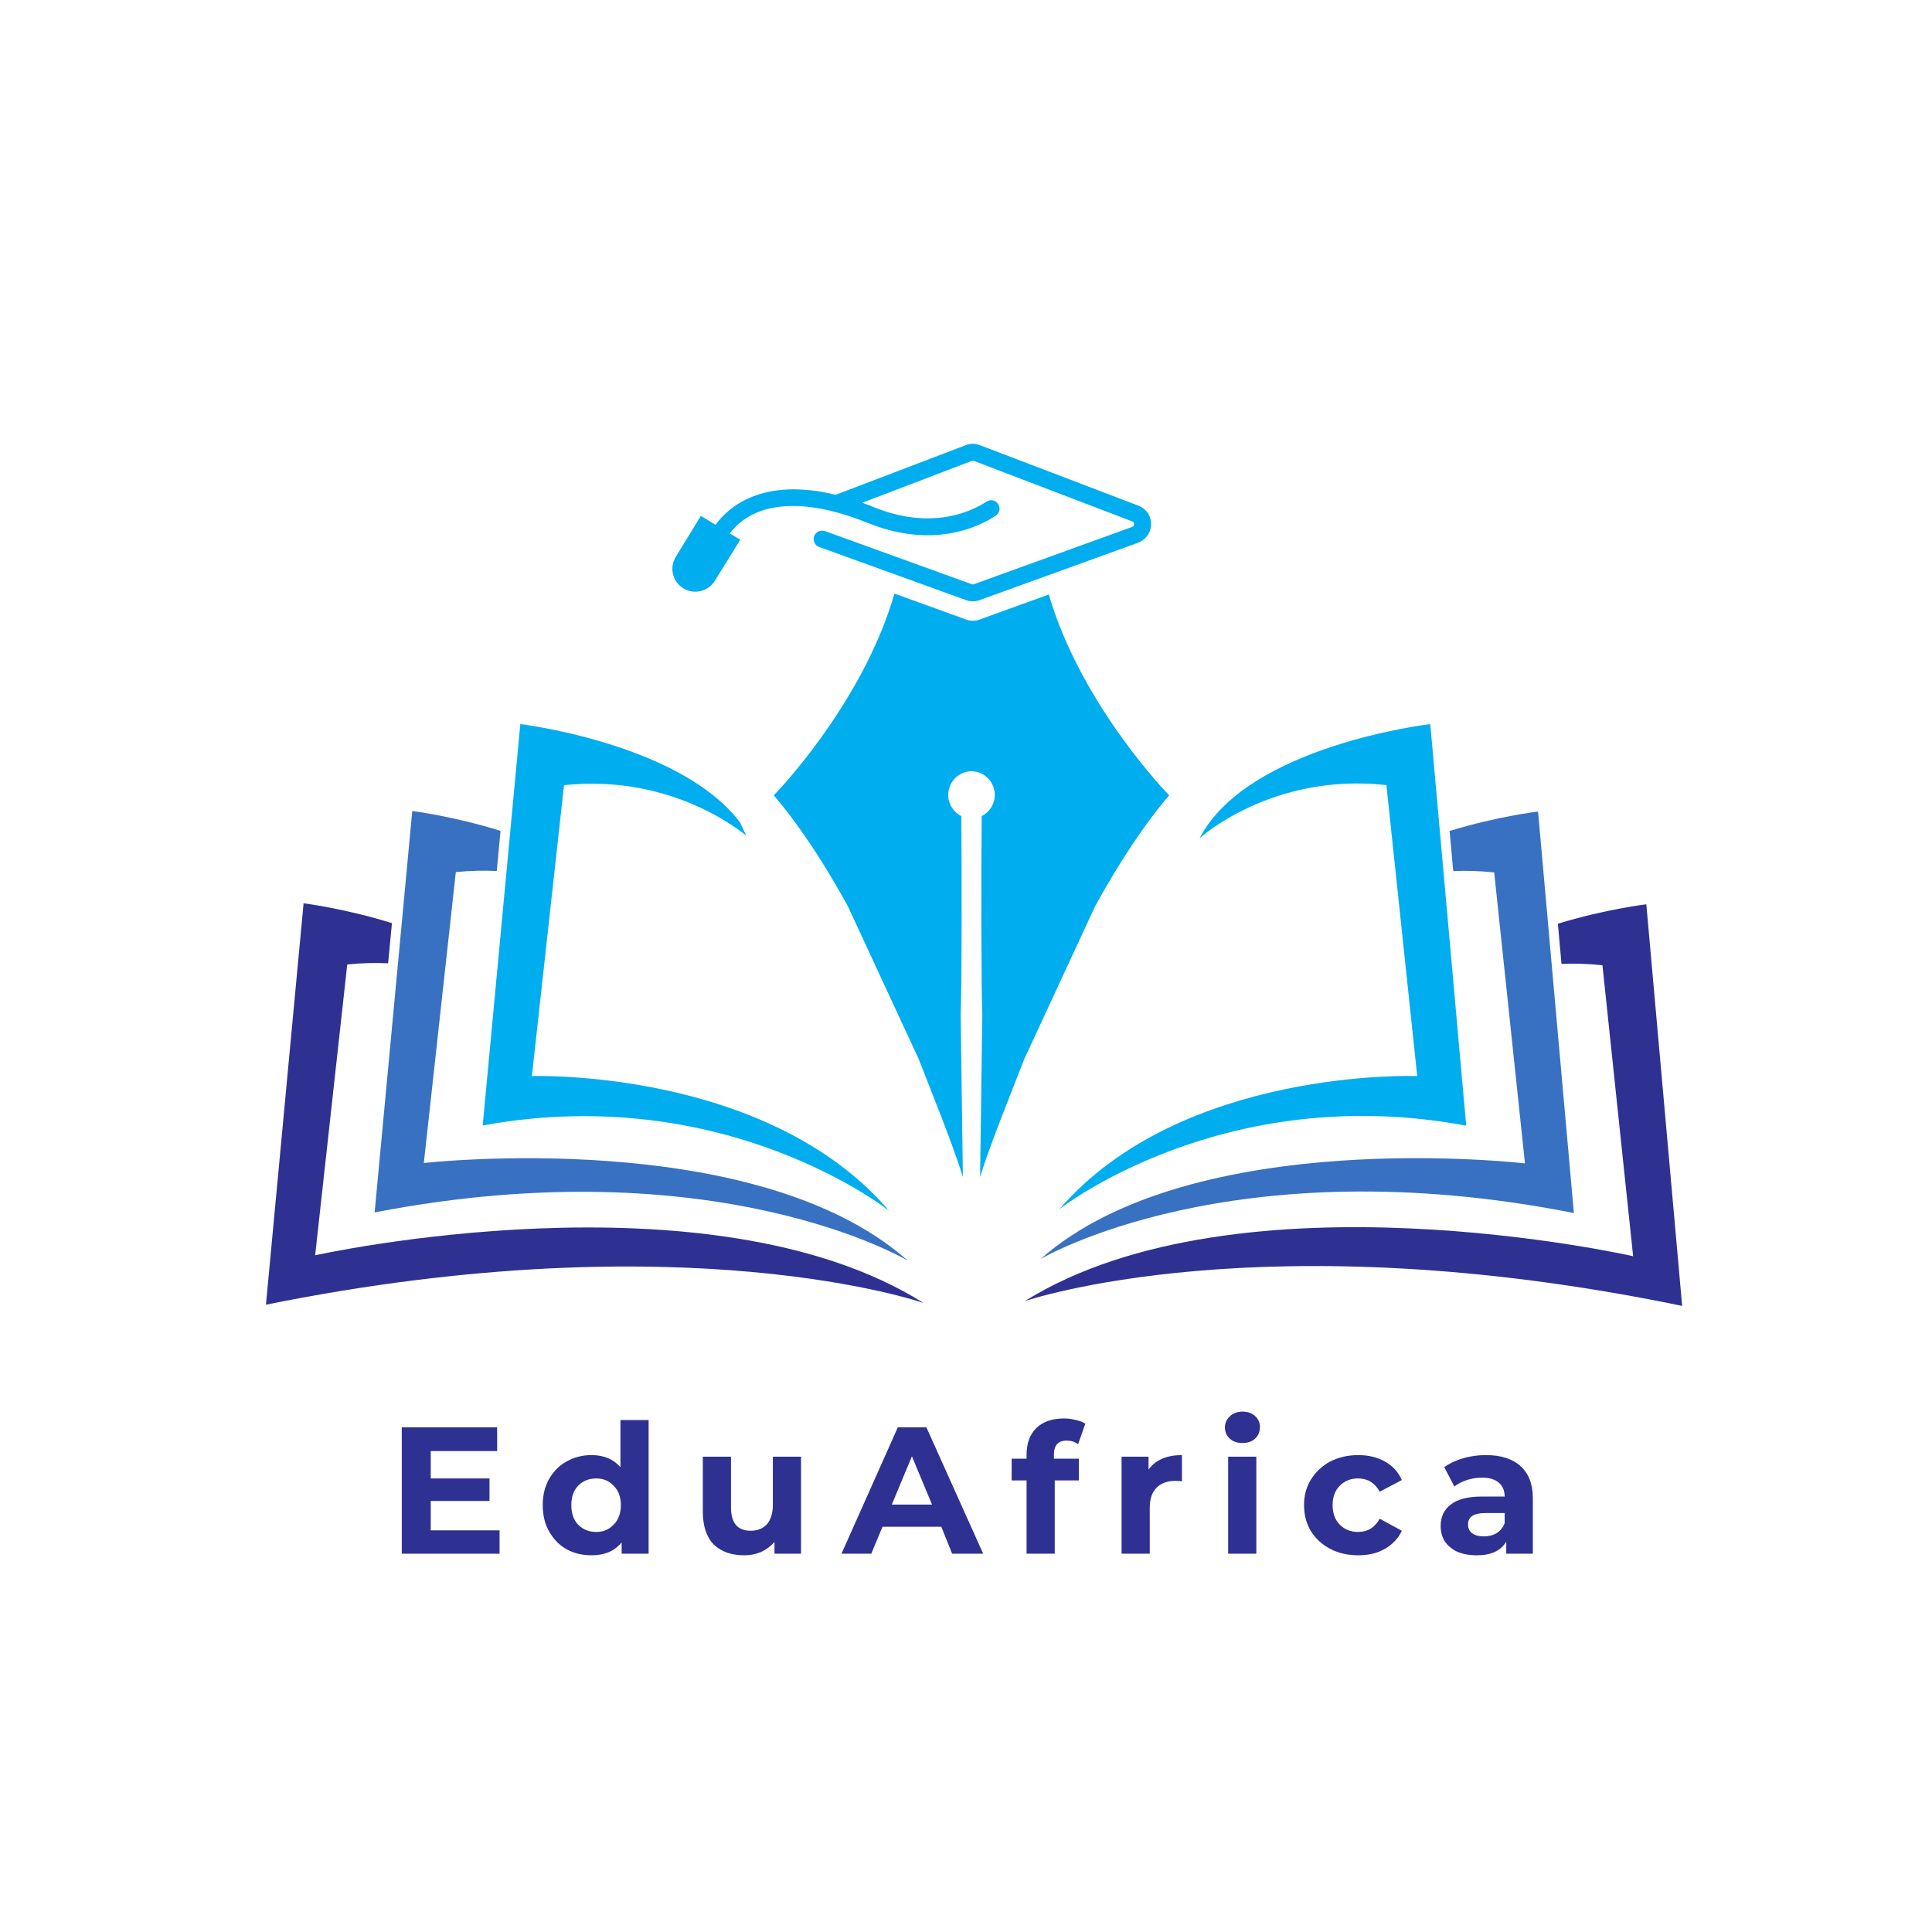
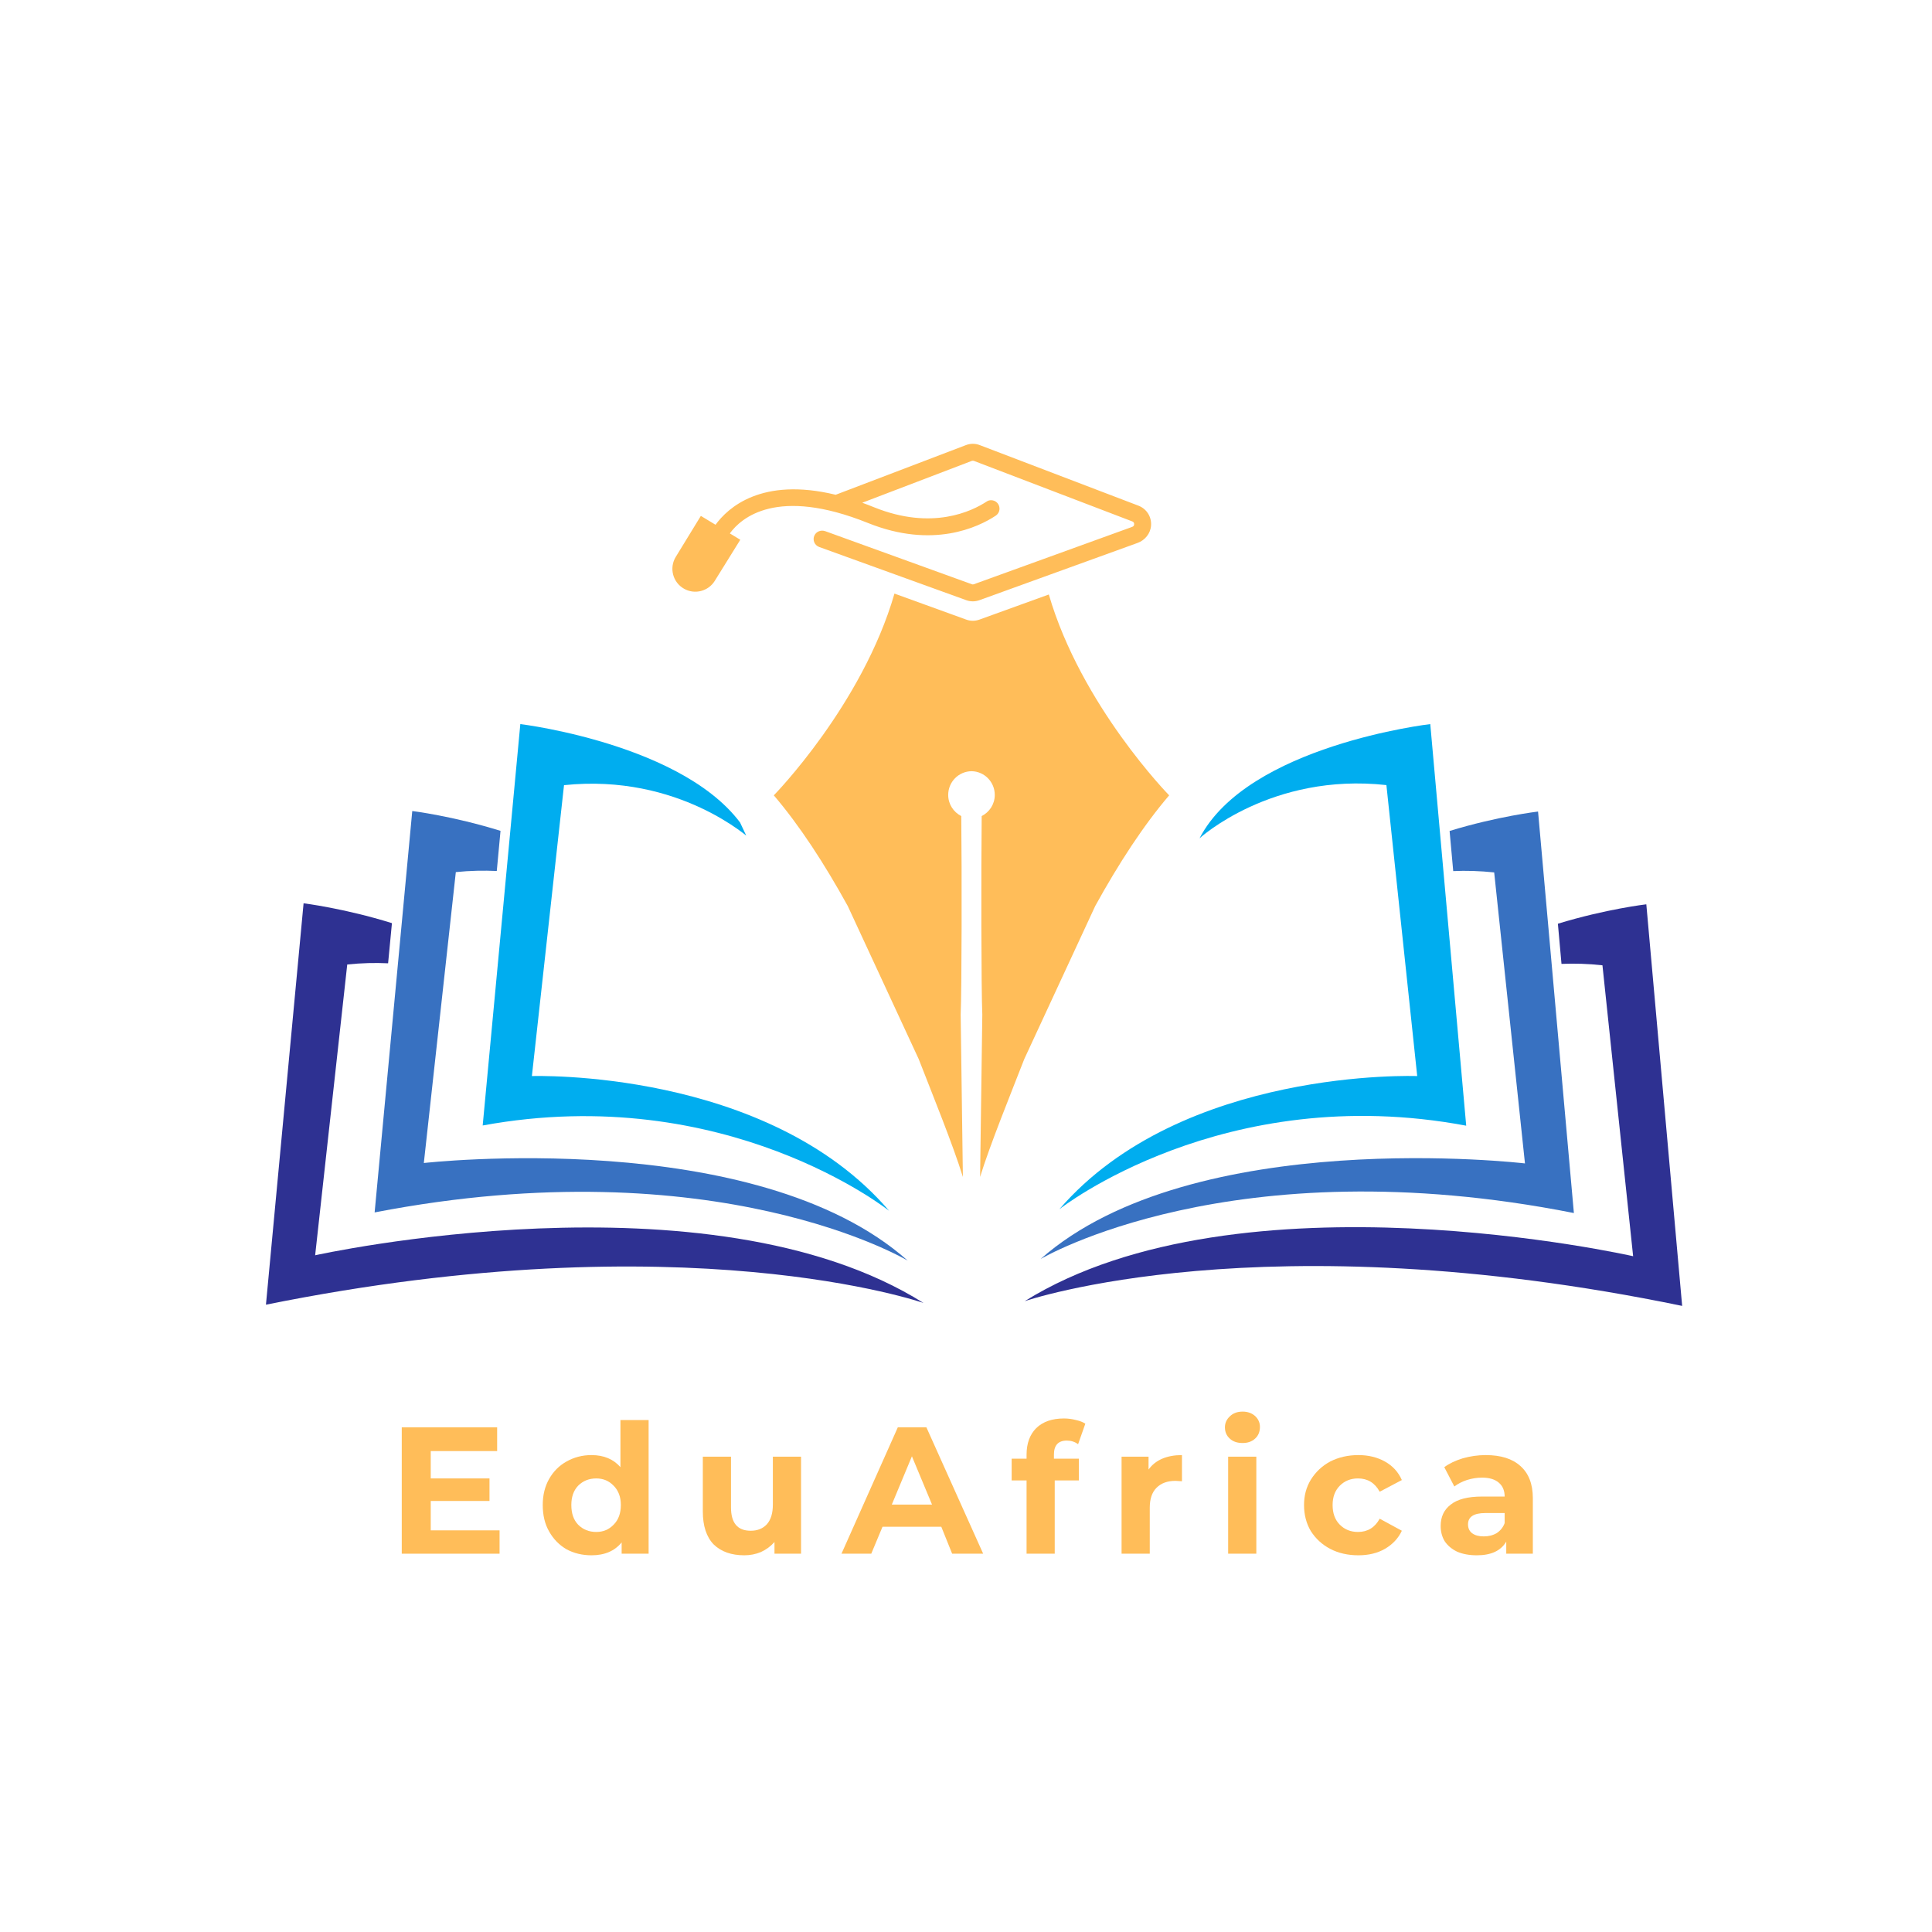
<svg xmlns="http://www.w3.org/2000/svg" width="100" zoomAndPan="magnify" viewBox="0 0 75 75" height="100" preserveAspectRatio="xMidYMid meet" version="1.0">
  <defs>
    <g />
-     <clipPath id="ca03867a8e">
+     <clipPath id="fa0633e220">
      <path d="M 40 31 L 62 31 L 62 49 L 40 49 Z M 40 31 " clip-rule="nonzero" />
    </clipPath>
-     <clipPath id="4bb178a5d0">
-       <path d="M 49.938 25.445 L 72.277 36.098 L 60.652 60.469 L 38.316 49.816 Z M 49.938 25.445 " clip-rule="nonzero" />
-     </clipPath>
-     <clipPath id="31a4729e65">
-       <path d="M 49.938 25.445 L 72.277 36.098 L 60.652 60.469 L 38.316 49.816 Z M 49.938 25.445 " clip-rule="nonzero" />
-     </clipPath>
-     <clipPath id="54c1603061">
-       <path d="M 49.938 25.445 L 72.277 36.098 L 60.652 60.469 L 38.316 49.816 Z M 49.938 25.445 " clip-rule="nonzero" />
-     </clipPath>
-     <clipPath id="0d64609f35">
+     <clipPath id="674289d983">
+       <path d="M 49.938 25.445 L 72.277 36.098 L 60.652 60.469 L 38.316 49.816 Z M 49.938 25.445 " clip-rule="nonzero" />
+     </clipPath>
+     <clipPath id="85f58ae418">
+       <path d="M 49.938 25.445 L 72.277 36.098 L 60.652 60.469 L 38.316 49.816 Z M 49.938 25.445 " clip-rule="nonzero" />
+     </clipPath>
+     <clipPath id="0bf2d21937">
+       <path d="M 49.938 25.445 L 72.277 36.098 L 60.652 60.469 L 38.316 49.816 Z M 49.938 25.445 " clip-rule="nonzero" />
+     </clipPath>
+     <clipPath id="5a59021485">
      <path d="M 39 35 L 66 35 L 66 51 L 39 51 Z M 39 35 " clip-rule="nonzero" />
    </clipPath>
-     <clipPath id="130ac6b0e1">
-       <path d="M 49.938 25.445 L 72.277 36.098 L 60.652 60.469 L 38.316 49.816 Z M 49.938 25.445 " clip-rule="nonzero" />
-     </clipPath>
-     <clipPath id="9946cc0d13">
-       <path d="M 49.938 25.445 L 72.277 36.098 L 60.652 60.469 L 38.316 49.816 Z M 49.938 25.445 " clip-rule="nonzero" />
-     </clipPath>
-     <clipPath id="312608ce13">
-       <path d="M 49.938 25.445 L 72.277 36.098 L 60.652 60.469 L 38.316 49.816 Z M 49.938 25.445 " clip-rule="nonzero" />
-     </clipPath>
-     <clipPath id="266955e79e">
+     <clipPath id="46751cda63">
+       <path d="M 49.938 25.445 L 72.277 36.098 L 60.652 60.469 L 38.316 49.816 Z M 49.938 25.445 " clip-rule="nonzero" />
+     </clipPath>
+     <clipPath id="cc47443162">
+       <path d="M 49.938 25.445 L 72.277 36.098 L 60.652 60.469 L 38.316 49.816 Z M 49.938 25.445 " clip-rule="nonzero" />
+     </clipPath>
+     <clipPath id="c0ffe96824">
+       <path d="M 49.938 25.445 L 72.277 36.098 L 60.652 60.469 L 38.316 49.816 Z M 49.938 25.445 " clip-rule="nonzero" />
+     </clipPath>
+     <clipPath id="15af98a98b">
      <path d="M 41 28 L 57 28 L 57 47 L 41 47 Z M 41 28 " clip-rule="nonzero" />
    </clipPath>
-     <clipPath id="6efe91e0d4">
-       <path d="M 49.938 25.445 L 72.277 36.098 L 60.652 60.469 L 38.316 49.816 Z M 49.938 25.445 " clip-rule="nonzero" />
-     </clipPath>
-     <clipPath id="850781726f">
-       <path d="M 49.938 25.445 L 72.277 36.098 L 60.652 60.469 L 38.316 49.816 Z M 49.938 25.445 " clip-rule="nonzero" />
-     </clipPath>
-     <clipPath id="6b34e10e10">
-       <path d="M 49.938 25.445 L 72.277 36.098 L 60.652 60.469 L 38.316 49.816 Z M 49.938 25.445 " clip-rule="nonzero" />
-     </clipPath>
-     <clipPath id="085fdb3c42">
+     <clipPath id="a5541029bb">
+       <path d="M 49.938 25.445 L 72.277 36.098 L 60.652 60.469 L 38.316 49.816 Z M 49.938 25.445 " clip-rule="nonzero" />
+     </clipPath>
+     <clipPath id="cb42a06435">
+       <path d="M 49.938 25.445 L 72.277 36.098 L 60.652 60.469 L 38.316 49.816 Z M 49.938 25.445 " clip-rule="nonzero" />
+     </clipPath>
+     <clipPath id="9a6a88bf29">
+       <path d="M 49.938 25.445 L 72.277 36.098 L 60.652 60.469 L 38.316 49.816 Z M 49.938 25.445 " clip-rule="nonzero" />
+     </clipPath>
+     <clipPath id="b9d7125fa3">
      <path d="M 14 31 L 36 31 L 36 49 L 14 49 Z M 14 31 " clip-rule="nonzero" />
    </clipPath>
-     <clipPath id="91eaedcd6f">
+     <clipPath id="d31215fe19">
      <path d="M 3.316 36.07 L 25.703 25.512 L 37.219 49.934 L 14.836 60.492 Z M 3.316 36.07 " clip-rule="nonzero" />
    </clipPath>
-     <clipPath id="928f3f4a07">
-       <path d="M 25.797 25.469 L 3.414 36.023 L 14.93 60.445 L 37.316 49.887 Z M 25.797 25.469 " clip-rule="nonzero" />
-     </clipPath>
-     <clipPath id="f288d158d7">
-       <path d="M 25.797 25.469 L 3.414 36.023 L 14.93 60.445 L 37.316 49.887 Z M 25.797 25.469 " clip-rule="nonzero" />
-     </clipPath>
-     <clipPath id="c21c2d87ed">
+     <clipPath id="7f032bef11">
+       <path d="M 25.797 25.469 L 3.414 36.023 L 14.93 60.445 L 37.316 49.887 Z M 25.797 25.469 " clip-rule="nonzero" />
+     </clipPath>
+     <clipPath id="629d6d3a23">
+       <path d="M 25.797 25.469 L 3.414 36.023 L 14.93 60.445 L 37.316 49.887 Z M 25.797 25.469 " clip-rule="nonzero" />
+     </clipPath>
+     <clipPath id="a8e8704d66">
      <path d="M 10 35 L 36 35 L 36 51 L 10 51 Z M 10 35 " clip-rule="nonzero" />
    </clipPath>
-     <clipPath id="e6cb696faa">
+     <clipPath id="c227d36697">
      <path d="M 3.316 36.07 L 25.703 25.512 L 37.219 49.934 L 14.836 60.492 Z M 3.316 36.07 " clip-rule="nonzero" />
    </clipPath>
-     <clipPath id="b69c354097">
-       <path d="M 25.797 25.469 L 3.414 36.023 L 14.93 60.445 L 37.316 49.887 Z M 25.797 25.469 " clip-rule="nonzero" />
-     </clipPath>
-     <clipPath id="c4c41a5453">
-       <path d="M 25.797 25.469 L 3.414 36.023 L 14.93 60.445 L 37.316 49.887 Z M 25.797 25.469 " clip-rule="nonzero" />
-     </clipPath>
-     <clipPath id="60c2982578">
+     <clipPath id="d5ac01ba49">
+       <path d="M 25.797 25.469 L 3.414 36.023 L 14.93 60.445 L 37.316 49.887 Z M 25.797 25.469 " clip-rule="nonzero" />
+     </clipPath>
+     <clipPath id="db30032cf7">
+       <path d="M 25.797 25.469 L 3.414 36.023 L 14.93 60.445 L 37.316 49.887 Z M 25.797 25.469 " clip-rule="nonzero" />
+     </clipPath>
+     <clipPath id="03d402974d">
      <path d="M 18 28 L 35 28 L 35 48 L 18 48 Z M 18 28 " clip-rule="nonzero" />
    </clipPath>
-     <clipPath id="85628ff7d0">
+     <clipPath id="4ed6142597">
      <path d="M 3.316 36.07 L 25.703 25.512 L 37.219 49.934 L 14.836 60.492 Z M 3.316 36.07 " clip-rule="nonzero" />
    </clipPath>
-     <clipPath id="e9a99946c3">
-       <path d="M 25.797 25.469 L 3.414 36.023 L 14.93 60.445 L 37.316 49.887 Z M 25.797 25.469 " clip-rule="nonzero" />
-     </clipPath>
-     <clipPath id="4f257c41c1">
-       <path d="M 25.797 25.469 L 3.414 36.023 L 14.93 60.445 L 37.316 49.887 Z M 25.797 25.469 " clip-rule="nonzero" />
-     </clipPath>
-     <clipPath id="620dd7b824">
+     <clipPath id="fa14504704">
+       <path d="M 25.797 25.469 L 3.414 36.023 L 14.93 60.445 L 37.316 49.887 Z M 25.797 25.469 " clip-rule="nonzero" />
+     </clipPath>
+     <clipPath id="9845ddaa60">
+       <path d="M 25.797 25.469 L 3.414 36.023 L 14.93 60.445 L 37.316 49.887 Z M 25.797 25.469 " clip-rule="nonzero" />
+     </clipPath>
+     <clipPath id="b69048d3dc">
      <path d="M 26 17.211 L 45 17.211 L 45 24 L 26 24 Z M 26 17.211 " clip-rule="nonzero" />
    </clipPath>
-     <clipPath id="984065afbc">
+     <clipPath id="01c41759e8">
      <path d="M 30 23 L 45.461 23 L 45.461 45.711 L 30 45.711 Z M 30 23 " clip-rule="nonzero" />
    </clipPath>
  </defs>
-   <g clip-path="url(#ca03867a8e)">
-     <g clip-path="url(#4bb178a5d0)">
-       <g clip-path="url(#31a4729e65)">
-         <g clip-path="url(#54c1603061)">
+   <g clip-path="url(#fa0633e220)">
+     <g clip-path="url(#674289d983)">
+       <g clip-path="url(#85f58ae418)">
+         <g clip-path="url(#0bf2d21937)">
          <path fill="#3871c1" d="M 61.098 47.09 L 59.707 31.504 C 59.707 31.504 58.133 31.688 56.273 32.258 L 56.414 33.816 C 56.918 33.793 57.445 33.809 58.004 33.867 L 59.199 45.164 C 59.199 45.164 46.324 43.648 40.395 48.875 C 40.395 48.875 47.812 44.461 61.098 47.09 " fill-opacity="1" fill-rule="nonzero" />
        </g>
      </g>
    </g>
  </g>
-   <g clip-path="url(#0d64609f35)">
-     <g clip-path="url(#130ac6b0e1)">
-       <g clip-path="url(#9946cc0d13)">
-         <g clip-path="url(#312608ce13)">
+   <g clip-path="url(#5a59021485)">
+     <g clip-path="url(#46751cda63)">
+       <g clip-path="url(#cc47443162)">
+         <g clip-path="url(#c0ffe96824)">
          <path fill="#2e3192" d="M 63.91 35.105 C 63.91 35.105 62.336 35.289 60.477 35.859 L 60.617 37.418 C 61.121 37.398 61.648 37.41 62.207 37.473 L 63.398 48.766 C 63.398 48.766 48.141 45.305 39.777 50.512 C 39.777 50.512 49.008 47.324 65.301 50.695 L 63.91 35.105 " fill-opacity="1" fill-rule="nonzero" />
        </g>
      </g>
    </g>
  </g>
-   <g clip-path="url(#266955e79e)">
-     <g clip-path="url(#6efe91e0d4)">
-       <g clip-path="url(#850781726f)">
-         <g clip-path="url(#6b34e10e10)">
+   <g clip-path="url(#15af98a98b)">
+     <g clip-path="url(#a5541029bb)">
+       <g clip-path="url(#cb42a06435)">
+         <g clip-path="url(#9a6a88bf29)">
          <path fill="#00adef" d="M 41.125 46.941 C 41.125 46.941 47.48 41.926 56.918 43.699 L 55.523 28.109 C 55.523 28.109 48.434 28.934 46.566 32.543 C 46.566 32.543 49.355 29.984 53.82 30.477 L 55.016 41.773 C 55.016 41.773 45.891 41.422 41.125 46.941 " fill-opacity="1" fill-rule="nonzero" />
        </g>
      </g>
    </g>
  </g>
-   <g clip-path="url(#085fdb3c42)">
-     <g clip-path="url(#91eaedcd6f)">
-       <g clip-path="url(#928f3f4a07)">
-         <g clip-path="url(#f288d158d7)">
+   <g clip-path="url(#b9d7125fa3)">
+     <g clip-path="url(#d31215fe19)">
+       <g clip-path="url(#7f032bef11)">
+         <g clip-path="url(#629d6d3a23)">
          <path fill="#3871c1" d="M 14.543 47.066 L 16.004 31.484 C 16.004 31.484 17.574 31.676 19.43 32.254 L 19.285 33.812 C 18.785 33.789 18.254 33.797 17.695 33.855 L 16.453 45.148 C 16.453 45.148 29.332 43.688 35.238 48.938 C 35.238 48.938 27.844 44.496 14.543 47.066 " fill-opacity="1" fill-rule="nonzero" />
        </g>
      </g>
    </g>
  </g>
-   <g clip-path="url(#c21c2d87ed)">
-     <g clip-path="url(#e6cb696faa)">
-       <g clip-path="url(#b69c354097)">
-         <g clip-path="url(#c4c41a5453)">
+   <g clip-path="url(#a8e8704d66)">
+     <g clip-path="url(#c227d36697)">
+       <g clip-path="url(#d5ac01ba49)">
+         <g clip-path="url(#db30032cf7)">
          <path fill="#2e3192" d="M 11.785 35.066 C 11.785 35.066 13.355 35.258 15.215 35.836 L 15.066 37.395 C 14.566 37.371 14.035 37.383 13.48 37.441 L 12.234 48.73 C 12.234 48.73 27.508 45.336 35.852 50.582 C 35.852 50.582 26.633 47.352 10.324 50.648 L 11.785 35.066 " fill-opacity="1" fill-rule="nonzero" />
        </g>
      </g>
    </g>
  </g>
-   <g clip-path="url(#60c2982578)">
-     <g clip-path="url(#85628ff7d0)">
-       <g clip-path="url(#e9a99946c3)">
-         <g clip-path="url(#4f257c41c1)">
+   <g clip-path="url(#03d402974d)">
+     <g clip-path="url(#4ed6142597)">
+       <g clip-path="url(#fa14504704)">
+         <g clip-path="url(#9845ddaa60)">
          <path fill="#00adef" d="M 34.516 47.004 C 34.516 47.004 28.184 41.957 18.738 43.691 L 20.199 28.109 C 20.199 28.109 27.285 28.965 29.141 32.582 C 29.141 32.582 26.363 30.012 21.895 30.48 L 20.648 41.773 C 20.648 41.773 29.773 41.465 34.516 47.004 " fill-opacity="1" fill-rule="nonzero" />
        </g>
      </g>
    </g>
  </g>
-   <g clip-path="url(#620dd7b824)">
-     <path fill="#00adef" d="M 44.684 20.398 C 44.664 20.711 44.449 20.973 44.156 21.078 L 38.027 23.297 C 37.941 23.328 37.855 23.344 37.766 23.344 C 37.676 23.344 37.586 23.328 37.504 23.297 L 31.801 21.234 C 31.621 21.168 31.531 20.961 31.617 20.785 C 31.691 20.629 31.875 20.562 32.039 20.621 L 37.727 22.68 C 37.75 22.691 37.777 22.691 37.805 22.68 L 43.953 20.453 C 44.016 20.43 44.027 20.383 44.027 20.348 C 44.031 20.32 44.02 20.266 43.957 20.242 L 37.805 17.891 C 37.781 17.883 37.75 17.883 37.727 17.891 L 33.473 19.516 C 33.621 19.57 33.777 19.629 33.938 19.695 C 36.191 20.602 37.738 19.84 38.297 19.473 C 38.352 19.434 38.414 19.418 38.473 19.418 C 38.566 19.418 38.656 19.457 38.719 19.527 C 38.852 19.68 38.82 19.91 38.652 20.02 C 37.977 20.465 36.211 21.316 33.691 20.301 C 30.16 18.883 28.773 20.102 28.332 20.707 L 28.738 20.953 L 27.746 22.551 C 27.496 22.953 26.969 23.09 26.555 22.855 C 26.117 22.609 25.969 22.047 26.234 21.617 L 27.207 20.027 L 27.777 20.371 C 28.254 19.715 29.559 18.508 32.441 19.207 L 37.492 17.281 C 37.668 17.211 37.863 17.211 38.039 17.281 L 44.191 19.629 C 44.508 19.75 44.707 20.055 44.684 20.398 Z M 44.684 20.398 " fill-opacity="1" fill-rule="nonzero" />
-   </g>
-   <g clip-path="url(#984065afbc)">
-     <path fill="#00adef" d="M 40.715 23.078 L 38.027 24.051 C 37.941 24.082 37.855 24.098 37.766 24.098 C 37.676 24.098 37.586 24.082 37.504 24.051 L 34.723 23.043 C 33.469 27.375 30.039 30.875 30.039 30.875 C 31.031 32.035 32 33.52 32.91 35.172 L 35.664 41.113 C 36.176 42.43 37 44.453 37.379 45.688 L 37.293 39.387 C 37.336 38.453 37.34 33.746 37.316 31.68 C 37.016 31.527 36.809 31.219 36.809 30.859 C 36.809 30.355 37.211 29.945 37.715 29.938 C 38.215 29.945 38.617 30.355 38.617 30.859 C 38.617 31.219 38.41 31.527 38.109 31.68 C 38.086 33.746 38.09 38.453 38.133 39.387 L 38.047 45.688 C 38.426 44.453 39.25 42.43 39.762 41.113 L 42.516 35.172 C 43.426 33.52 44.395 32.035 45.387 30.875 C 45.387 30.875 41.973 27.395 40.715 23.078 Z M 40.715 23.078 " fill-opacity="1" fill-rule="nonzero" />
-   </g>
-   <g fill="#2e3192" fill-opacity="1">
+   <g clip-path="url(#b69048d3dc)">
+     <path fill="#ffbd59" d="M 44.684 20.398 C 44.664 20.711 44.449 20.973 44.156 21.078 L 38.027 23.297 C 37.941 23.328 37.855 23.344 37.766 23.344 C 37.676 23.344 37.586 23.328 37.504 23.297 L 31.801 21.234 C 31.621 21.168 31.531 20.961 31.617 20.785 C 31.691 20.629 31.875 20.562 32.039 20.621 L 37.727 22.68 C 37.75 22.691 37.777 22.691 37.805 22.68 L 43.953 20.453 C 44.016 20.43 44.027 20.383 44.027 20.348 C 44.031 20.32 44.02 20.266 43.957 20.242 L 37.805 17.891 C 37.781 17.883 37.75 17.883 37.727 17.891 L 33.473 19.516 C 33.621 19.57 33.777 19.629 33.938 19.695 C 36.191 20.602 37.738 19.84 38.297 19.473 C 38.352 19.434 38.414 19.418 38.473 19.418 C 38.566 19.418 38.656 19.457 38.719 19.527 C 38.852 19.68 38.82 19.91 38.652 20.02 C 37.977 20.465 36.211 21.316 33.691 20.301 C 30.16 18.883 28.773 20.102 28.332 20.707 L 28.738 20.953 L 27.746 22.551 C 27.496 22.953 26.969 23.09 26.555 22.855 C 26.117 22.609 25.969 22.047 26.234 21.617 L 27.207 20.027 L 27.777 20.371 C 28.254 19.715 29.559 18.508 32.441 19.207 L 37.492 17.281 C 37.668 17.211 37.863 17.211 38.039 17.281 L 44.191 19.629 C 44.508 19.75 44.707 20.055 44.684 20.398 Z M 44.684 20.398 " fill-opacity="1" fill-rule="nonzero" />
+   </g>
+   <g clip-path="url(#01c41759e8)">
+     <path fill="#ffbd59" d="M 40.715 23.078 L 38.027 24.051 C 37.941 24.082 37.855 24.098 37.766 24.098 C 37.676 24.098 37.586 24.082 37.504 24.051 L 34.723 23.043 C 33.469 27.375 30.039 30.875 30.039 30.875 C 31.031 32.035 32 33.52 32.91 35.172 L 35.664 41.113 C 36.176 42.43 37 44.453 37.379 45.688 L 37.293 39.387 C 37.336 38.453 37.34 33.746 37.316 31.68 C 37.016 31.527 36.809 31.219 36.809 30.859 C 36.809 30.355 37.211 29.945 37.715 29.938 C 38.215 29.945 38.617 30.355 38.617 30.859 C 38.617 31.219 38.41 31.527 38.109 31.68 C 38.086 33.746 38.09 38.453 38.133 39.387 L 38.047 45.688 C 38.426 44.453 39.25 42.43 39.762 41.113 L 42.516 35.172 C 43.426 33.52 44.395 32.035 45.387 30.875 C 45.387 30.875 41.973 27.395 40.715 23.078 Z M 40.715 23.078 " fill-opacity="1" fill-rule="nonzero" />
+   </g>
+   <g fill="#ffbd59" fill-opacity="1">
    <g transform="translate(15.01827, 60.31442)">
      <g>
        <path d="M 4.375 -0.906 L 4.375 0 L 0.578 0 L 0.578 -4.906 L 4.281 -4.906 L 4.281 -3.984 L 1.703 -3.984 L 1.703 -2.922 L 3.984 -2.922 L 3.984 -2.047 L 1.703 -2.047 L 1.703 -0.906 Z M 4.375 -0.906 " />
      </g>
    </g>
  </g>
-   <g fill="#2e3192" fill-opacity="1">
+   <g fill="#ffbd59" fill-opacity="1">
    <g transform="translate(20.83531, 60.31442)">
      <g>
        <path d="M 4.344 -5.188 L 4.344 0 L 3.297 0 L 3.297 -0.438 C 3.023 -0.102 2.633 0.062 2.125 0.062 C 1.77 0.062 1.445 -0.016 1.156 -0.172 C 0.875 -0.336 0.648 -0.566 0.484 -0.859 C 0.316 -1.148 0.234 -1.492 0.234 -1.891 C 0.234 -2.273 0.316 -2.613 0.484 -2.906 C 0.648 -3.195 0.875 -3.422 1.156 -3.578 C 1.445 -3.742 1.77 -3.828 2.125 -3.828 C 2.602 -3.828 2.977 -3.672 3.25 -3.359 L 3.25 -5.188 Z M 2.312 -0.844 C 2.582 -0.844 2.805 -0.938 2.984 -1.125 C 3.172 -1.312 3.266 -1.566 3.266 -1.891 C 3.266 -2.203 3.172 -2.453 2.984 -2.641 C 2.805 -2.828 2.582 -2.922 2.312 -2.922 C 2.031 -2.922 1.797 -2.828 1.609 -2.641 C 1.43 -2.453 1.344 -2.203 1.344 -1.891 C 1.344 -1.566 1.43 -1.312 1.609 -1.125 C 1.797 -0.938 2.031 -0.844 2.312 -0.844 Z M 2.312 -0.844 " />
      </g>
    </g>
  </g>
-   <g fill="#2e3192" fill-opacity="1">
+   <g fill="#ffbd59" fill-opacity="1">
    <g transform="translate(26.79934, 60.31442)">
      <g>
        <path d="M 4.297 -3.766 L 4.297 0 L 3.266 0 L 3.266 -0.453 C 3.117 -0.285 2.941 -0.156 2.734 -0.062 C 2.535 0.02 2.32 0.062 2.094 0.062 C 1.594 0.062 1.195 -0.078 0.906 -0.359 C 0.625 -0.648 0.484 -1.078 0.484 -1.641 L 0.484 -3.766 L 1.578 -3.766 L 1.578 -1.797 C 1.578 -1.191 1.832 -0.891 2.344 -0.891 C 2.602 -0.891 2.812 -0.973 2.969 -1.141 C 3.125 -1.316 3.203 -1.57 3.203 -1.906 L 3.203 -3.766 Z M 4.297 -3.766 " />
      </g>
    </g>
  </g>
-   <g fill="#2e3192" fill-opacity="1">
+   <g fill="#ffbd59" fill-opacity="1">
    <g transform="translate(32.72838, 60.31442)">
      <g>
        <path d="M 3.812 -1.047 L 1.531 -1.047 L 1.094 0 L -0.062 0 L 2.125 -4.906 L 3.234 -4.906 L 5.438 0 L 4.234 0 Z M 3.453 -1.906 L 2.672 -3.781 L 1.891 -1.906 Z M 3.453 -1.906 " />
      </g>
    </g>
  </g>
-   <g fill="#2e3192" fill-opacity="1">
+   <g fill="#ffbd59" fill-opacity="1">
    <g transform="translate(39.21041, 60.31442)">
      <g>
        <path d="M 1.703 -3.688 L 2.672 -3.688 L 2.672 -2.844 L 1.734 -2.844 L 1.734 0 L 0.641 0 L 0.641 -2.844 L 0.062 -2.844 L 0.062 -3.688 L 0.641 -3.688 L 0.641 -3.844 C 0.641 -4.281 0.766 -4.625 1.016 -4.875 C 1.273 -5.125 1.633 -5.25 2.094 -5.25 C 2.258 -5.25 2.414 -5.227 2.562 -5.188 C 2.707 -5.156 2.828 -5.109 2.922 -5.047 L 2.641 -4.25 C 2.516 -4.344 2.367 -4.391 2.203 -4.391 C 1.867 -4.391 1.703 -4.207 1.703 -3.844 Z M 1.703 -3.688 " />
      </g>
    </g>
  </g>
-   <g fill="#2e3192" fill-opacity="1">
+   <g fill="#ffbd59" fill-opacity="1">
    <g transform="translate(43.03943, 60.31442)">
      <g>
        <path d="M 1.547 -3.266 C 1.68 -3.453 1.859 -3.594 2.078 -3.688 C 2.297 -3.781 2.551 -3.828 2.844 -3.828 L 2.844 -2.812 C 2.719 -2.82 2.633 -2.828 2.594 -2.828 C 2.281 -2.828 2.035 -2.738 1.859 -2.562 C 1.68 -2.383 1.594 -2.125 1.594 -1.781 L 1.594 0 L 0.5 0 L 0.5 -3.766 L 1.547 -3.766 Z M 1.547 -3.266 " />
      </g>
    </g>
  </g>
-   <g fill="#2e3192" fill-opacity="1">
+   <g fill="#ffbd59" fill-opacity="1">
    <g transform="translate(47.17645, 60.31442)">
      <g>
        <path d="M 0.5 -3.766 L 1.594 -3.766 L 1.594 0 L 0.5 0 Z M 1.062 -4.297 C 0.852 -4.297 0.688 -4.352 0.562 -4.469 C 0.438 -4.582 0.375 -4.727 0.375 -4.906 C 0.375 -5.07 0.438 -5.211 0.562 -5.328 C 0.688 -5.453 0.852 -5.516 1.062 -5.516 C 1.258 -5.516 1.422 -5.457 1.547 -5.344 C 1.672 -5.227 1.734 -5.086 1.734 -4.922 C 1.734 -4.734 1.672 -4.582 1.547 -4.469 C 1.422 -4.352 1.258 -4.297 1.062 -4.297 Z M 1.062 -4.297 " />
      </g>
    </g>
  </g>
-   <g fill="#2e3192" fill-opacity="1">
+   <g fill="#ffbd59" fill-opacity="1">
    <g transform="translate(50.40346, 60.31442)">
      <g>
        <path d="M 2.328 0.062 C 1.922 0.062 1.555 -0.02 1.234 -0.188 C 0.922 -0.352 0.672 -0.582 0.484 -0.875 C 0.305 -1.176 0.219 -1.516 0.219 -1.891 C 0.219 -2.254 0.305 -2.582 0.484 -2.875 C 0.672 -3.176 0.922 -3.41 1.234 -3.578 C 1.555 -3.742 1.922 -3.828 2.328 -3.828 C 2.723 -3.828 3.066 -3.742 3.359 -3.578 C 3.66 -3.41 3.879 -3.172 4.016 -2.859 L 3.156 -2.406 C 2.969 -2.75 2.688 -2.922 2.312 -2.922 C 2.031 -2.922 1.797 -2.828 1.609 -2.641 C 1.422 -2.453 1.328 -2.203 1.328 -1.891 C 1.328 -1.566 1.422 -1.312 1.609 -1.125 C 1.797 -0.938 2.031 -0.844 2.312 -0.844 C 2.688 -0.844 2.969 -1.016 3.156 -1.359 L 4.016 -0.891 C 3.879 -0.598 3.66 -0.363 3.359 -0.188 C 3.066 -0.02 2.723 0.062 2.328 0.062 Z M 2.328 0.062 " />
      </g>
    </g>
  </g>
-   <g fill="#2e3192" fill-opacity="1">
+   <g fill="#ffbd59" fill-opacity="1">
    <g transform="translate(55.66049, 60.31442)">
      <g>
        <path d="M 2.016 -3.828 C 2.598 -3.828 3.047 -3.688 3.359 -3.406 C 3.68 -3.125 3.844 -2.707 3.844 -2.156 L 3.844 0 L 2.812 0 L 2.812 -0.469 C 2.602 -0.113 2.223 0.062 1.672 0.062 C 1.379 0.062 1.125 0.016 0.906 -0.078 C 0.695 -0.18 0.535 -0.316 0.422 -0.484 C 0.316 -0.66 0.266 -0.859 0.266 -1.078 C 0.266 -1.43 0.395 -1.707 0.656 -1.906 C 0.914 -2.113 1.32 -2.219 1.875 -2.219 L 2.75 -2.219 C 2.75 -2.445 2.676 -2.625 2.531 -2.75 C 2.383 -2.883 2.164 -2.953 1.875 -2.953 C 1.676 -2.953 1.477 -2.922 1.281 -2.859 C 1.094 -2.797 0.93 -2.711 0.797 -2.609 L 0.406 -3.359 C 0.602 -3.504 0.844 -3.617 1.125 -3.703 C 1.414 -3.785 1.711 -3.828 2.016 -3.828 Z M 1.938 -0.672 C 2.125 -0.672 2.289 -0.711 2.438 -0.797 C 2.582 -0.891 2.688 -1.02 2.75 -1.188 L 2.75 -1.578 L 2 -1.578 C 1.551 -1.578 1.328 -1.43 1.328 -1.141 C 1.328 -0.992 1.379 -0.879 1.484 -0.797 C 1.598 -0.711 1.75 -0.672 1.938 -0.672 Z M 1.938 -0.672 " />
      </g>
    </g>
  </g>
</svg>
